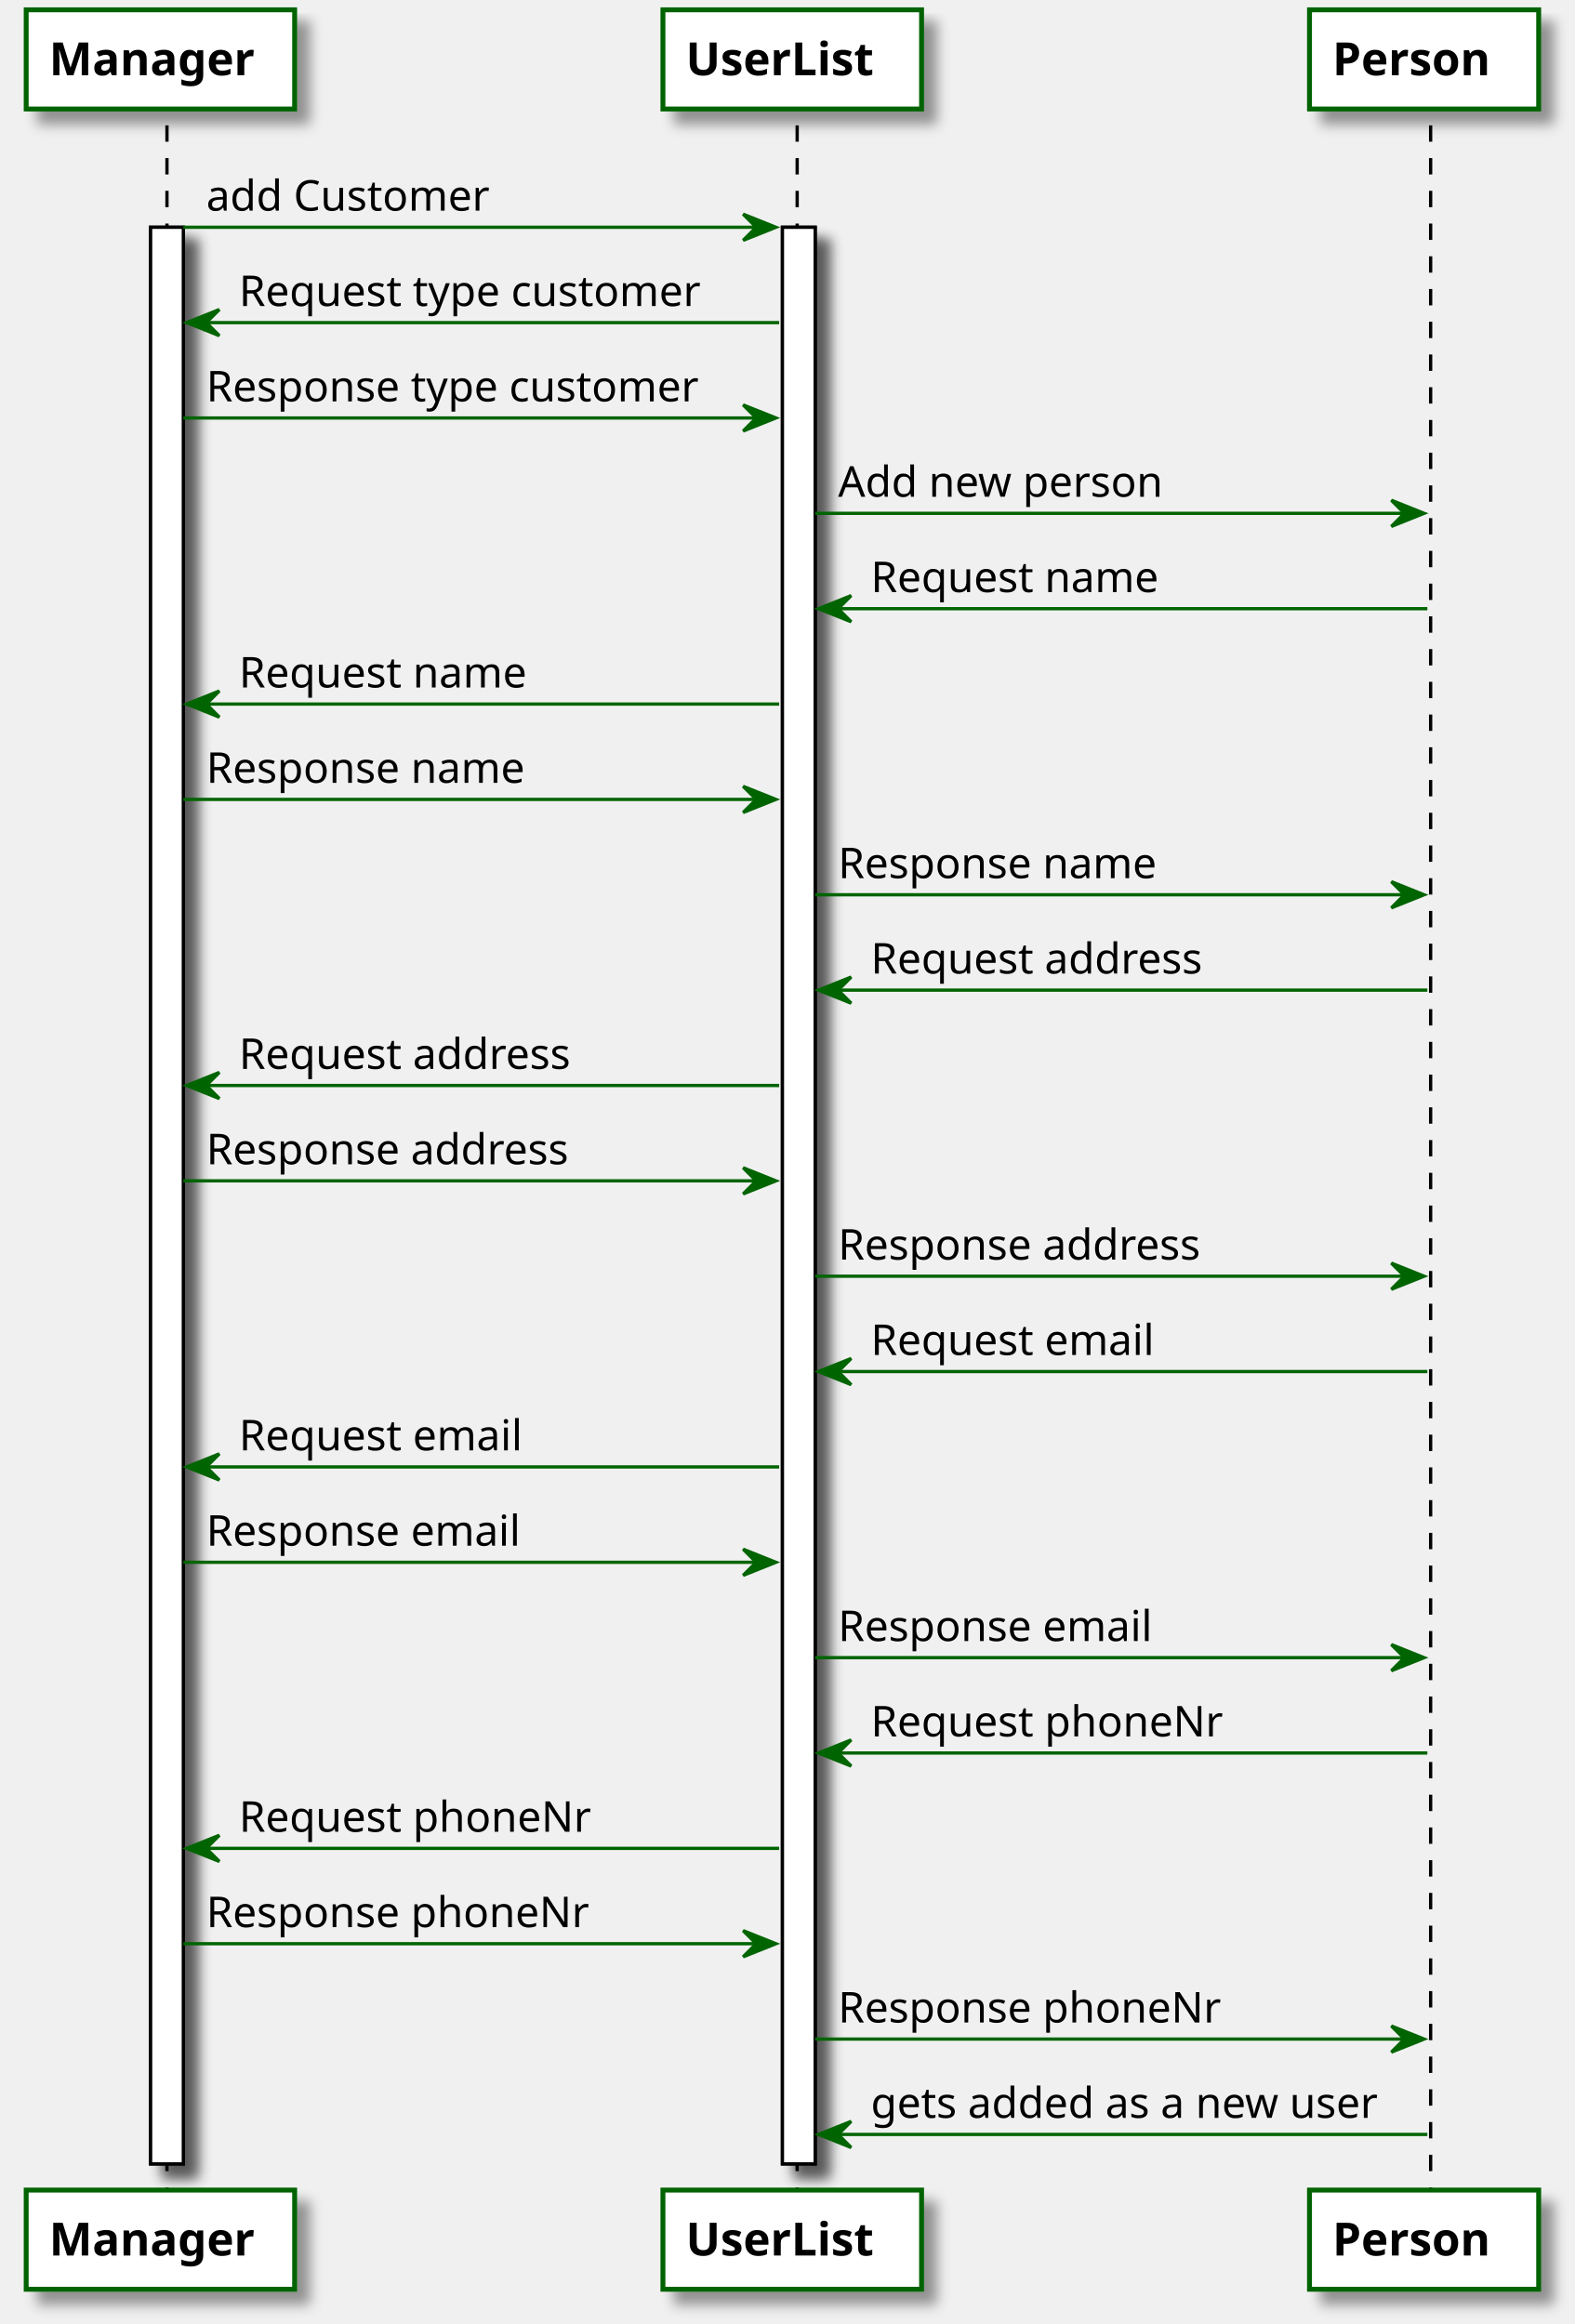
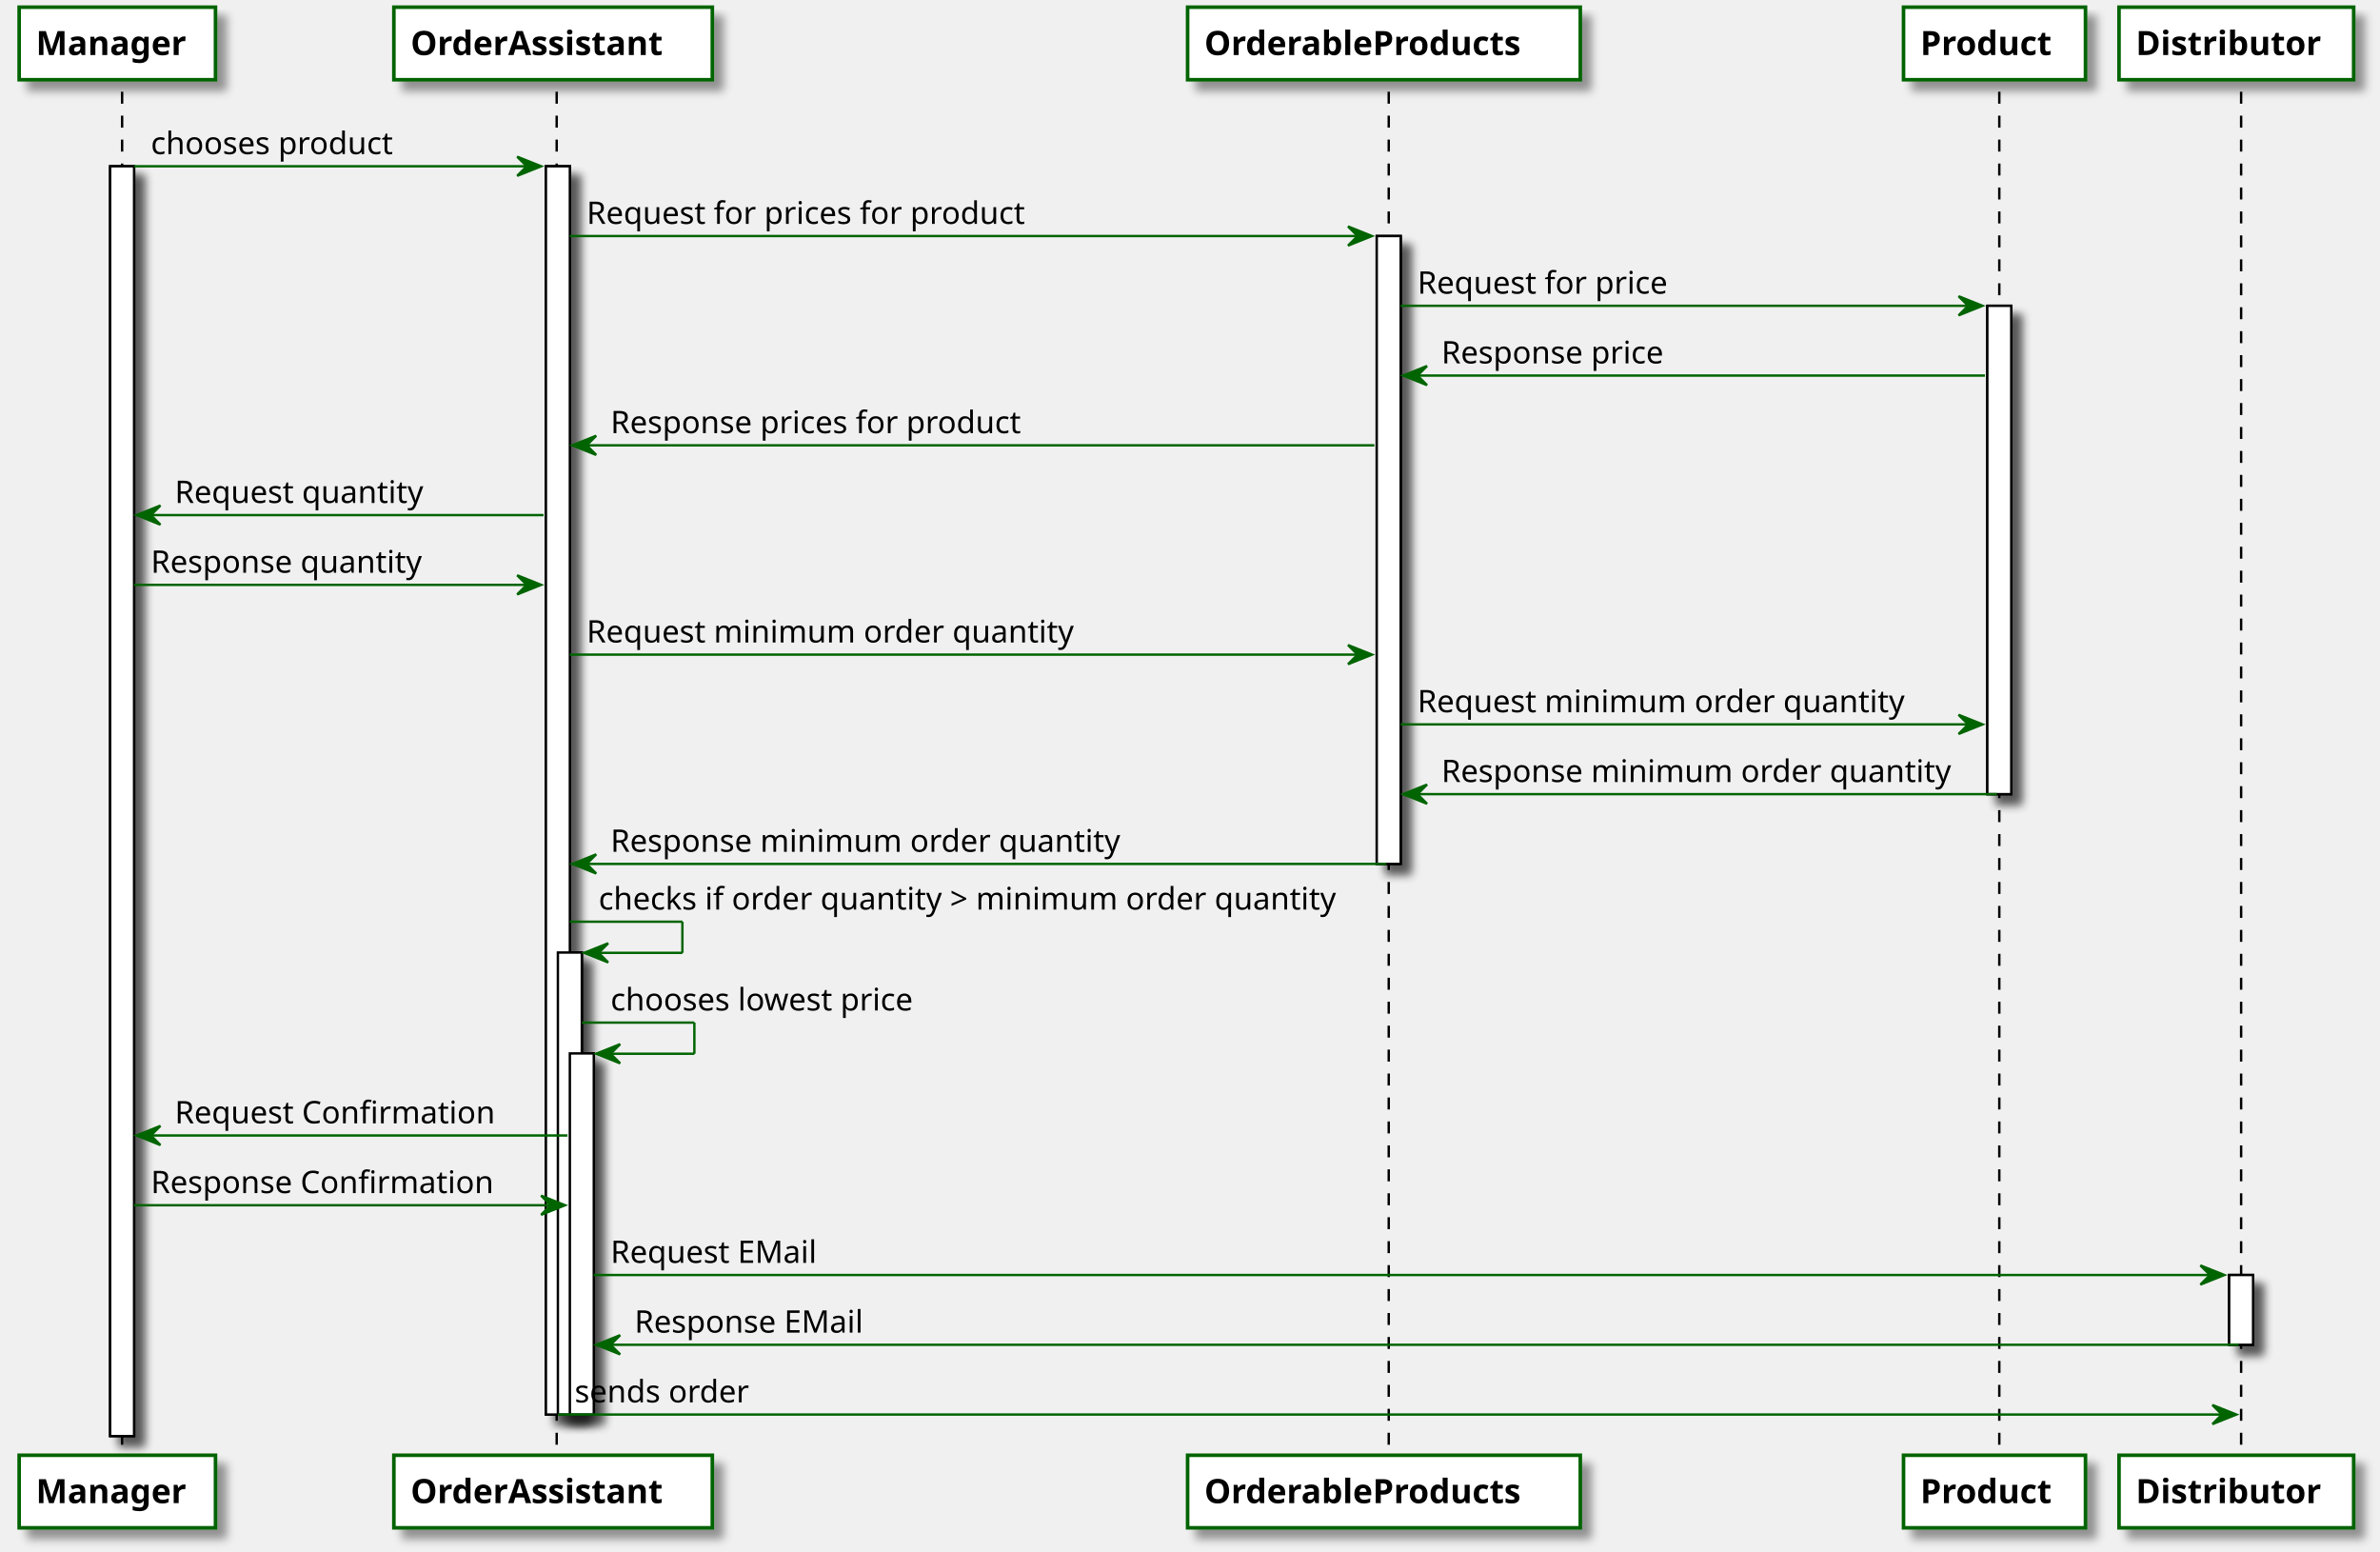
- <svg xmlns="http://www.w3.org/2000/svg" contentScriptType="application/ecmascript" contentStyleType="text/css" height="710px" preserveAspectRatio="none" style="width:481px;height:710px;" version="1.1" viewBox="0 0 481 710" width="481px" zoomAndPan="magnify">
+ <svg xmlns="http://www.w3.org/2000/svg" contentScriptType="application/ecmascript" contentStyleType="text/css" height="648px" preserveAspectRatio="none" style="width:994px;height:648px;" version="1.1" viewBox="0 0 994 648" width="994px" zoomAndPan="magnify">
  <defs>
-     <filter height="300%" id="f1flb388novt7z" width="300%" x="-1" y="-1">
+     <filter height="300%" id="f13x9dkbhapqcf" width="300%" x="-1" y="-1">
      <feGaussianBlur result="blurOut" stdDeviation="2.0" />
      <feColorMatrix in="blurOut" result="blurOut2" type="matrix" values="0 0 0 0 0 0 0 0 0 0 0 0 0 0 0 0 0 0 .4 0" />
      <feOffset dx="4.0" dy="4.0" in="blurOut2" result="blurOut3" />
      <feBlend in="SourceGraphic" in2="blurOut3" mode="normal" />
    </filter>
  </defs>
  <g>
-     <rect fill="#FFFFFF" filter="url(#f1flb388novt7z)" height="591.656" style="stroke: #000000; stroke-width: 1.0;" width="10" x="46" y="69.43" />
-     <rect fill="#FFFFFF" filter="url(#f1flb388novt7z)" height="591.656" style="stroke: #000000; stroke-width: 1.0;" width="10" x="239" y="69.43" />
-     <line style="stroke: #000000; stroke-width: 1.0; stroke-dasharray: 5.0,5.0;" x1="51" x2="51" y1="38.297" y2="670.086" />
-     <line style="stroke: #000000; stroke-width: 1.0; stroke-dasharray: 5.0,5.0;" x1="243.5" x2="243.5" y1="38.297" y2="670.086" />
-     <line style="stroke: #000000; stroke-width: 1.0; stroke-dasharray: 5.0,5.0;" x1="437" x2="437" y1="38.297" y2="670.086" />
-     <rect fill="#FFFFFF" filter="url(#f1flb388novt7z)" height="30.297" style="stroke: #006400; stroke-width: 1.5;" width="82" x="8" y="3" />
+     <rect fill="#FFFFFF" filter="url(#f13x9dkbhapqcf)" height="530.258" style="stroke: #000000; stroke-width: 1.0;" width="10" x="46" y="69.43" />
+     <rect fill="#FFFFFF" filter="url(#f13x9dkbhapqcf)" height="521.258" style="stroke: #000000; stroke-width: 1.0;" width="10" x="228" y="69.43" />
+     <rect fill="#FFFFFF" filter="url(#f13x9dkbhapqcf)" height="192.93" style="stroke: #000000; stroke-width: 1.0;" width="10" x="233" y="397.758" />
+     <rect fill="#FFFFFF" filter="url(#f13x9dkbhapqcf)" height="150.797" style="stroke: #000000; stroke-width: 1.0;" width="10" x="238" y="439.891" />
+     <rect fill="#FFFFFF" filter="url(#f13x9dkbhapqcf)" height="262.195" style="stroke: #000000; stroke-width: 1.0;" width="10" x="575" y="98.562" />
+     <rect fill="#FFFFFF" filter="url(#f13x9dkbhapqcf)" height="203.93" style="stroke: #000000; stroke-width: 1.0;" width="10" x="830" y="127.695" />
+     <rect fill="#FFFFFF" filter="url(#f13x9dkbhapqcf)" height="29.133" style="stroke: #000000; stroke-width: 1.0;" width="10" x="931" y="532.422" />
+     <line style="stroke: #000000; stroke-width: 1.0; stroke-dasharray: 5.0,5.0;" x1="51" x2="51" y1="38.297" y2="608.688" />
+     <line style="stroke: #000000; stroke-width: 1.0; stroke-dasharray: 5.0,5.0;" x1="232.5" x2="232.5" y1="38.297" y2="608.688" />
+     <line style="stroke: #000000; stroke-width: 1.0; stroke-dasharray: 5.0,5.0;" x1="580" x2="580" y1="38.297" y2="608.688" />
+     <line style="stroke: #000000; stroke-width: 1.0; stroke-dasharray: 5.0,5.0;" x1="835" x2="835" y1="38.297" y2="608.688" />
+     <line style="stroke: #000000; stroke-width: 1.0; stroke-dasharray: 5.0,5.0;" x1="936" x2="936" y1="38.297" y2="608.688" />
+     <rect fill="#FFFFFF" filter="url(#f13x9dkbhapqcf)" height="30.297" style="stroke: #006400; stroke-width: 1.5;" width="82" x="8" y="3" />
    <text fill="#000000" font-family="sans-serif" font-size="14" font-weight="bold" lengthAdjust="spacingAndGlyphs" textLength="68" x="15" y="22.995">Manager</text>
-     <rect fill="#FFFFFF" filter="url(#f1flb388novt7z)" height="30.297" style="stroke: #006400; stroke-width: 1.5;" width="82" x="8" y="669.086" />
-     <text fill="#000000" font-family="sans-serif" font-size="14" font-weight="bold" lengthAdjust="spacingAndGlyphs" textLength="68" x="15" y="689.081">Manager</text>
-     <rect fill="#FFFFFF" filter="url(#f1flb388novt7z)" height="30.297" style="stroke: #006400; stroke-width: 1.5;" width="79" x="202.5" y="3" />
-     <text fill="#000000" font-family="sans-serif" font-size="14" font-weight="bold" lengthAdjust="spacingAndGlyphs" textLength="65" x="209.5" y="22.995">UserList</text>
-     <rect fill="#FFFFFF" filter="url(#f1flb388novt7z)" height="30.297" style="stroke: #006400; stroke-width: 1.5;" width="79" x="202.5" y="669.086" />
-     <text fill="#000000" font-family="sans-serif" font-size="14" font-weight="bold" lengthAdjust="spacingAndGlyphs" textLength="65" x="209.5" y="689.081">UserList</text>
-     <rect fill="#FFFFFF" filter="url(#f1flb388novt7z)" height="30.297" style="stroke: #006400; stroke-width: 1.5;" width="70" x="400" y="3" />
-     <text fill="#000000" font-family="sans-serif" font-size="14" font-weight="bold" lengthAdjust="spacingAndGlyphs" textLength="56" x="407" y="22.995">Person</text>
-     <rect fill="#FFFFFF" filter="url(#f1flb388novt7z)" height="30.297" style="stroke: #006400; stroke-width: 1.5;" width="70" x="400" y="669.086" />
-     <text fill="#000000" font-family="sans-serif" font-size="14" font-weight="bold" lengthAdjust="spacingAndGlyphs" textLength="56" x="407" y="689.081">Person</text>
-     <rect fill="#FFFFFF" filter="url(#f1flb388novt7z)" height="591.656" style="stroke: #000000; stroke-width: 1.0;" width="10" x="46" y="69.43" />
-     <rect fill="#FFFFFF" filter="url(#f1flb388novt7z)" height="591.656" style="stroke: #000000; stroke-width: 1.0;" width="10" x="239" y="69.43" />
-     <polygon fill="#006400" points="227,65.43,237,69.43,227,73.43,231,69.43" style="stroke: #006400; stroke-width: 1.0;" />
-     <line style="stroke: #006400; stroke-width: 1.0;" x1="56" x2="233" y1="69.43" y2="69.43" />
-     <text fill="#000000" font-family="sans-serif" font-size="13" lengthAdjust="spacingAndGlyphs" textLength="91" x="63" y="64.364">add Customer</text>
-     <polygon fill="#006400" points="67,94.562,57,98.562,67,102.562,63,98.562" style="stroke: #006400; stroke-width: 1.0;" />
-     <line style="stroke: #006400; stroke-width: 1.0;" x1="61" x2="238" y1="98.562" y2="98.562" />
-     <text fill="#000000" font-family="sans-serif" font-size="13" lengthAdjust="spacingAndGlyphs" textLength="149" x="73" y="93.497">Request type customer</text>
-     <polygon fill="#006400" points="227,123.695,237,127.695,227,131.695,231,127.695" style="stroke: #006400; stroke-width: 1.0;" />
-     <line style="stroke: #006400; stroke-width: 1.0;" x1="56" x2="233" y1="127.695" y2="127.695" />
-     <text fill="#000000" font-family="sans-serif" font-size="13" lengthAdjust="spacingAndGlyphs" textLength="159" x="63" y="122.629">Response type customer</text>
-     <polygon fill="#006400" points="425,152.828,435,156.828,425,160.828,429,156.828" style="stroke: #006400; stroke-width: 1.0;" />
-     <line style="stroke: #006400; stroke-width: 1.0;" x1="249" x2="431" y1="156.828" y2="156.828" />
-     <text fill="#000000" font-family="sans-serif" font-size="13" lengthAdjust="spacingAndGlyphs" textLength="102" x="256" y="151.762">Add new person</text>
-     <polygon fill="#006400" points="260,181.961,250,185.961,260,189.961,256,185.961" style="stroke: #006400; stroke-width: 1.0;" />
-     <line style="stroke: #006400; stroke-width: 1.0;" x1="254" x2="436" y1="185.961" y2="185.961" />
-     <text fill="#000000" font-family="sans-serif" font-size="13" lengthAdjust="spacingAndGlyphs" textLength="93" x="266" y="180.895">Request name</text>
+     <rect fill="#FFFFFF" filter="url(#f13x9dkbhapqcf)" height="30.297" style="stroke: #006400; stroke-width: 1.5;" width="82" x="8" y="607.688" />
+     <text fill="#000000" font-family="sans-serif" font-size="14" font-weight="bold" lengthAdjust="spacingAndGlyphs" textLength="68" x="15" y="627.683">Manager</text>
+     <rect fill="#FFFFFF" filter="url(#f13x9dkbhapqcf)" height="30.297" style="stroke: #006400; stroke-width: 1.5;" width="133" x="164.5" y="3" />
+     <text fill="#000000" font-family="sans-serif" font-size="14" font-weight="bold" lengthAdjust="spacingAndGlyphs" textLength="119" x="171.5" y="22.995">OrderAssistant</text>
+     <rect fill="#FFFFFF" filter="url(#f13x9dkbhapqcf)" height="30.297" style="stroke: #006400; stroke-width: 1.5;" width="133" x="164.5" y="607.688" />
+     <text fill="#000000" font-family="sans-serif" font-size="14" font-weight="bold" lengthAdjust="spacingAndGlyphs" textLength="119" x="171.5" y="627.683">OrderAssistant</text>
+     <rect fill="#FFFFFF" filter="url(#f13x9dkbhapqcf)" height="30.297" style="stroke: #006400; stroke-width: 1.5;" width="164" x="496" y="3" />
+     <text fill="#000000" font-family="sans-serif" font-size="14" font-weight="bold" lengthAdjust="spacingAndGlyphs" textLength="150" x="503" y="22.995">OrderableProducts</text>
+     <rect fill="#FFFFFF" filter="url(#f13x9dkbhapqcf)" height="30.297" style="stroke: #006400; stroke-width: 1.5;" width="164" x="496" y="607.688" />
+     <text fill="#000000" font-family="sans-serif" font-size="14" font-weight="bold" lengthAdjust="spacingAndGlyphs" textLength="150" x="503" y="627.683">OrderableProducts</text>
+     <rect fill="#FFFFFF" filter="url(#f13x9dkbhapqcf)" height="30.297" style="stroke: #006400; stroke-width: 1.5;" width="76" x="795" y="3" />
+     <text fill="#000000" font-family="sans-serif" font-size="14" font-weight="bold" lengthAdjust="spacingAndGlyphs" textLength="62" x="802" y="22.995">Product</text>
+     <rect fill="#FFFFFF" filter="url(#f13x9dkbhapqcf)" height="30.297" style="stroke: #006400; stroke-width: 1.5;" width="76" x="795" y="607.688" />
+     <text fill="#000000" font-family="sans-serif" font-size="14" font-weight="bold" lengthAdjust="spacingAndGlyphs" textLength="62" x="802" y="627.683">Product</text>
+     <rect fill="#FFFFFF" filter="url(#f13x9dkbhapqcf)" height="30.297" style="stroke: #006400; stroke-width: 1.5;" width="98" x="885" y="3" />
+     <text fill="#000000" font-family="sans-serif" font-size="14" font-weight="bold" lengthAdjust="spacingAndGlyphs" textLength="84" x="892" y="22.995">Distributor</text>
+     <rect fill="#FFFFFF" filter="url(#f13x9dkbhapqcf)" height="30.297" style="stroke: #006400; stroke-width: 1.5;" width="98" x="885" y="607.688" />
+     <text fill="#000000" font-family="sans-serif" font-size="14" font-weight="bold" lengthAdjust="spacingAndGlyphs" textLength="84" x="892" y="627.683">Distributor</text>
+     <rect fill="#FFFFFF" filter="url(#f13x9dkbhapqcf)" height="530.258" style="stroke: #000000; stroke-width: 1.0;" width="10" x="46" y="69.43" />
+     <rect fill="#FFFFFF" filter="url(#f13x9dkbhapqcf)" height="521.258" style="stroke: #000000; stroke-width: 1.0;" width="10" x="228" y="69.43" />
+     <rect fill="#FFFFFF" filter="url(#f13x9dkbhapqcf)" height="192.93" style="stroke: #000000; stroke-width: 1.0;" width="10" x="233" y="397.758" />
+     <rect fill="#FFFFFF" filter="url(#f13x9dkbhapqcf)" height="150.797" style="stroke: #000000; stroke-width: 1.0;" width="10" x="238" y="439.891" />
+     <rect fill="#FFFFFF" filter="url(#f13x9dkbhapqcf)" height="262.195" style="stroke: #000000; stroke-width: 1.0;" width="10" x="575" y="98.562" />
+     <rect fill="#FFFFFF" filter="url(#f13x9dkbhapqcf)" height="203.93" style="stroke: #000000; stroke-width: 1.0;" width="10" x="830" y="127.695" />
+     <rect fill="#FFFFFF" filter="url(#f13x9dkbhapqcf)" height="29.133" style="stroke: #000000; stroke-width: 1.0;" width="10" x="931" y="532.422" />
+     <polygon fill="#006400" points="216,65.43,226,69.43,216,73.43,220,69.43" style="stroke: #006400; stroke-width: 1.0;" />
+     <line style="stroke: #006400; stroke-width: 1.0;" x1="56" x2="222" y1="69.43" y2="69.43" />
+     <text fill="#000000" font-family="sans-serif" font-size="13" lengthAdjust="spacingAndGlyphs" textLength="106" x="63" y="64.364">chooses product</text>
+     <polygon fill="#006400" points="563,94.562,573,98.562,563,102.562,567,98.562" style="stroke: #006400; stroke-width: 1.0;" />
+     <line style="stroke: #006400; stroke-width: 1.0;" x1="238" x2="569" y1="98.562" y2="98.562" />
+     <text fill="#000000" font-family="sans-serif" font-size="13" lengthAdjust="spacingAndGlyphs" textLength="189" x="245" y="93.497">Request for prices for product</text>
+     <polygon fill="#006400" points="818,123.695,828,127.695,818,131.695,822,127.695" style="stroke: #006400; stroke-width: 1.0;" />
+     <line style="stroke: #006400; stroke-width: 1.0;" x1="585" x2="824" y1="127.695" y2="127.695" />
+     <text fill="#000000" font-family="sans-serif" font-size="13" lengthAdjust="spacingAndGlyphs" textLength="108" x="592" y="122.629">Request for price</text>
+     <polygon fill="#006400" points="596,152.828,586,156.828,596,160.828,592,156.828" style="stroke: #006400; stroke-width: 1.0;" />
+     <line style="stroke: #006400; stroke-width: 1.0;" x1="590" x2="829" y1="156.828" y2="156.828" />
+     <text fill="#000000" font-family="sans-serif" font-size="13" lengthAdjust="spacingAndGlyphs" textLength="97" x="602" y="151.762">Response price</text>
+     <polygon fill="#006400" points="249,181.961,239,185.961,249,189.961,245,185.961" style="stroke: #006400; stroke-width: 1.0;" />
+     <line style="stroke: #006400; stroke-width: 1.0;" x1="243" x2="574" y1="185.961" y2="185.961" />
+     <text fill="#000000" font-family="sans-serif" font-size="13" lengthAdjust="spacingAndGlyphs" textLength="178" x="255" y="180.895">Response prices for product</text>
    <polygon fill="#006400" points="67,211.094,57,215.094,67,219.094,63,215.094" style="stroke: #006400; stroke-width: 1.0;" />
-     <line style="stroke: #006400; stroke-width: 1.0;" x1="61" x2="238" y1="215.094" y2="215.094" />
-     <text fill="#000000" font-family="sans-serif" font-size="13" lengthAdjust="spacingAndGlyphs" textLength="93" x="73" y="210.028">Request name</text>
-     <polygon fill="#006400" points="227,240.227,237,244.227,227,248.227,231,244.227" style="stroke: #006400; stroke-width: 1.0;" />
-     <line style="stroke: #006400; stroke-width: 1.0;" x1="56" x2="233" y1="244.227" y2="244.227" />
-     <text fill="#000000" font-family="sans-serif" font-size="13" lengthAdjust="spacingAndGlyphs" textLength="103" x="63" y="239.161">Response name</text>
-     <polygon fill="#006400" points="425,269.359,435,273.359,425,277.359,429,273.359" style="stroke: #006400; stroke-width: 1.0;" />
-     <line style="stroke: #006400; stroke-width: 1.0;" x1="249" x2="431" y1="273.359" y2="273.359" />
-     <text fill="#000000" font-family="sans-serif" font-size="13" lengthAdjust="spacingAndGlyphs" textLength="103" x="256" y="268.293">Response name</text>
-     <polygon fill="#006400" points="260,298.492,250,302.492,260,306.492,256,302.492" style="stroke: #006400; stroke-width: 1.0;" />
-     <line style="stroke: #006400; stroke-width: 1.0;" x1="254" x2="436" y1="302.492" y2="302.492" />
-     <text fill="#000000" font-family="sans-serif" font-size="13" lengthAdjust="spacingAndGlyphs" textLength="107" x="266" y="297.426">Request address</text>
-     <polygon fill="#006400" points="67,327.625,57,331.625,67,335.625,63,331.625" style="stroke: #006400; stroke-width: 1.0;" />
-     <line style="stroke: #006400; stroke-width: 1.0;" x1="61" x2="238" y1="331.625" y2="331.625" />
-     <text fill="#000000" font-family="sans-serif" font-size="13" lengthAdjust="spacingAndGlyphs" textLength="107" x="73" y="326.559">Request address</text>
-     <polygon fill="#006400" points="227,356.758,237,360.758,227,364.758,231,360.758" style="stroke: #006400; stroke-width: 1.0;" />
-     <line style="stroke: #006400; stroke-width: 1.0;" x1="56" x2="233" y1="360.758" y2="360.758" />
-     <text fill="#000000" font-family="sans-serif" font-size="13" lengthAdjust="spacingAndGlyphs" textLength="117" x="63" y="355.692">Response address</text>
-     <polygon fill="#006400" points="425,385.891,435,389.891,425,393.891,429,389.891" style="stroke: #006400; stroke-width: 1.0;" />
-     <line style="stroke: #006400; stroke-width: 1.0;" x1="249" x2="431" y1="389.891" y2="389.891" />
-     <text fill="#000000" font-family="sans-serif" font-size="13" lengthAdjust="spacingAndGlyphs" textLength="117" x="256" y="384.825">Response address</text>
-     <polygon fill="#006400" points="260,415.023,250,419.023,260,423.023,256,419.023" style="stroke: #006400; stroke-width: 1.0;" />
-     <line style="stroke: #006400; stroke-width: 1.0;" x1="254" x2="436" y1="419.023" y2="419.023" />
-     <text fill="#000000" font-family="sans-serif" font-size="13" lengthAdjust="spacingAndGlyphs" textLength="91" x="266" y="413.957">Request email</text>
-     <polygon fill="#006400" points="67,444.156,57,448.156,67,452.156,63,448.156" style="stroke: #006400; stroke-width: 1.0;" />
-     <line style="stroke: #006400; stroke-width: 1.0;" x1="61" x2="238" y1="448.156" y2="448.156" />
-     <text fill="#000000" font-family="sans-serif" font-size="13" lengthAdjust="spacingAndGlyphs" textLength="91" x="73" y="443.09">Request email</text>
-     <polygon fill="#006400" points="227,473.289,237,477.289,227,481.289,231,477.289" style="stroke: #006400; stroke-width: 1.0;" />
-     <line style="stroke: #006400; stroke-width: 1.0;" x1="56" x2="233" y1="477.289" y2="477.289" />
-     <text fill="#000000" font-family="sans-serif" font-size="13" lengthAdjust="spacingAndGlyphs" textLength="101" x="63" y="472.223">Response email</text>
-     <polygon fill="#006400" points="425,502.422,435,506.422,425,510.422,429,506.422" style="stroke: #006400; stroke-width: 1.0;" />
-     <line style="stroke: #006400; stroke-width: 1.0;" x1="249" x2="431" y1="506.422" y2="506.422" />
-     <text fill="#000000" font-family="sans-serif" font-size="13" lengthAdjust="spacingAndGlyphs" textLength="101" x="256" y="501.356">Response email</text>
-     <polygon fill="#006400" points="260,531.555,250,535.555,260,539.555,256,535.555" style="stroke: #006400; stroke-width: 1.0;" />
-     <line style="stroke: #006400; stroke-width: 1.0;" x1="254" x2="436" y1="535.555" y2="535.555" />
-     <text fill="#000000" font-family="sans-serif" font-size="13" lengthAdjust="spacingAndGlyphs" textLength="111" x="266" y="530.489">Request phoneNr</text>
-     <polygon fill="#006400" points="67,560.688,57,564.688,67,568.688,63,564.688" style="stroke: #006400; stroke-width: 1.0;" />
-     <line style="stroke: #006400; stroke-width: 1.0;" x1="61" x2="238" y1="564.688" y2="564.688" />
-     <text fill="#000000" font-family="sans-serif" font-size="13" lengthAdjust="spacingAndGlyphs" textLength="111" x="73" y="559.622">Request phoneNr</text>
-     <polygon fill="#006400" points="227,589.82,237,593.82,227,597.82,231,593.82" style="stroke: #006400; stroke-width: 1.0;" />
-     <line style="stroke: #006400; stroke-width: 1.0;" x1="56" x2="233" y1="593.82" y2="593.82" />
-     <text fill="#000000" font-family="sans-serif" font-size="13" lengthAdjust="spacingAndGlyphs" textLength="121" x="63" y="588.754">Response phoneNr</text>
-     <polygon fill="#006400" points="425,618.953,435,622.953,425,626.953,429,622.953" style="stroke: #006400; stroke-width: 1.0;" />
-     <line style="stroke: #006400; stroke-width: 1.0;" x1="249" x2="431" y1="622.953" y2="622.953" />
-     <text fill="#000000" font-family="sans-serif" font-size="13" lengthAdjust="spacingAndGlyphs" textLength="121" x="256" y="617.887">Response phoneNr</text>
-     <polygon fill="#006400" points="260,648.086,250,652.086,260,656.086,256,652.086" style="stroke: #006400; stroke-width: 1.0;" />
-     <line style="stroke: #006400; stroke-width: 1.0;" x1="254" x2="436" y1="652.086" y2="652.086" />
-     <text fill="#000000" font-family="sans-serif" font-size="13" lengthAdjust="spacingAndGlyphs" textLength="164" x="266" y="647.02">gets added as a new user</text>
+     <line style="stroke: #006400; stroke-width: 1.0;" x1="61" x2="227" y1="215.094" y2="215.094" />
+     <text fill="#000000" font-family="sans-serif" font-size="13" lengthAdjust="spacingAndGlyphs" textLength="108" x="73" y="210.028">Request quantity</text>
+     <polygon fill="#006400" points="216,240.227,226,244.227,216,248.227,220,244.227" style="stroke: #006400; stroke-width: 1.0;" />
+     <line style="stroke: #006400; stroke-width: 1.0;" x1="56" x2="222" y1="244.227" y2="244.227" />
+     <text fill="#000000" font-family="sans-serif" font-size="13" lengthAdjust="spacingAndGlyphs" textLength="118" x="63" y="239.161">Response quantity</text>
+     <polygon fill="#006400" points="563,269.359,573,273.359,563,277.359,567,273.359" style="stroke: #006400; stroke-width: 1.0;" />
+     <line style="stroke: #006400; stroke-width: 1.0;" x1="238" x2="569" y1="273.359" y2="273.359" />
+     <text fill="#000000" font-family="sans-serif" font-size="13" lengthAdjust="spacingAndGlyphs" textLength="211" x="245" y="268.293">Request minimum order quantity</text>
+     <polygon fill="#006400" points="818,298.492,828,302.492,818,306.492,822,302.492" style="stroke: #006400; stroke-width: 1.0;" />
+     <line style="stroke: #006400; stroke-width: 1.0;" x1="585" x2="824" y1="302.492" y2="302.492" />
+     <text fill="#000000" font-family="sans-serif" font-size="13" lengthAdjust="spacingAndGlyphs" textLength="211" x="592" y="297.426">Request minimum order quantity</text>
+     <polygon fill="#006400" points="596,327.625,586,331.625,596,335.625,592,331.625" style="stroke: #006400; stroke-width: 1.0;" />
+     <line style="stroke: #006400; stroke-width: 1.0;" x1="590" x2="834" y1="331.625" y2="331.625" />
+     <text fill="#000000" font-family="sans-serif" font-size="13" lengthAdjust="spacingAndGlyphs" textLength="221" x="602" y="326.559">Response minimum order quantity</text>
+     <polygon fill="#006400" points="249,356.758,239,360.758,249,364.758,245,360.758" style="stroke: #006400; stroke-width: 1.0;" />
+     <line style="stroke: #006400; stroke-width: 1.0;" x1="243" x2="579" y1="360.758" y2="360.758" />
+     <text fill="#000000" font-family="sans-serif" font-size="13" lengthAdjust="spacingAndGlyphs" textLength="221" x="255" y="355.692">Response minimum order quantity</text>
+     <line style="stroke: #006400; stroke-width: 1.0;" x1="238" x2="285" y1="384.891" y2="384.891" />
+     <line style="stroke: #006400; stroke-width: 1.0;" x1="285" x2="285" y1="384.891" y2="397.891" />
+     <line style="stroke: #006400; stroke-width: 1.0;" x1="244" x2="285" y1="397.891" y2="397.891" />
+     <polygon fill="#006400" points="254,393.891,244,397.891,254,401.891,250,397.891" style="stroke: #006400; stroke-width: 1.0;" />
+     <text fill="#000000" font-family="sans-serif" font-size="13" lengthAdjust="spacingAndGlyphs" textLength="323" x="250" y="379.825">checks if order quantity &gt; minimum order quantity</text>
+     <line style="stroke: #006400; stroke-width: 1.0;" x1="243" x2="290" y1="427.023" y2="427.023" />
+     <line style="stroke: #006400; stroke-width: 1.0;" x1="290" x2="290" y1="427.023" y2="440.023" />
+     <line style="stroke: #006400; stroke-width: 1.0;" x1="249" x2="290" y1="440.023" y2="440.023" />
+     <polygon fill="#006400" points="259,436.023,249,440.023,259,444.023,255,440.023" style="stroke: #006400; stroke-width: 1.0;" />
+     <text fill="#000000" font-family="sans-serif" font-size="13" lengthAdjust="spacingAndGlyphs" textLength="132" x="255" y="421.957">chooses lowest price</text>
+     <polygon fill="#006400" points="67,470.156,57,474.156,67,478.156,63,474.156" style="stroke: #006400; stroke-width: 1.0;" />
+     <line style="stroke: #006400; stroke-width: 1.0;" x1="61" x2="237" y1="474.156" y2="474.156" />
+     <text fill="#000000" font-family="sans-serif" font-size="13" lengthAdjust="spacingAndGlyphs" textLength="138" x="73" y="469.09">Request Confirmation</text>
+     <polygon fill="#006400" points="226,499.289,236,503.289,226,507.289,230,503.289" style="stroke: #006400; stroke-width: 1.0;" />
+     <line style="stroke: #006400; stroke-width: 1.0;" x1="56" x2="232" y1="503.289" y2="503.289" />
+     <text fill="#000000" font-family="sans-serif" font-size="13" lengthAdjust="spacingAndGlyphs" textLength="148" x="63" y="498.223">Response Confirmation</text>
+     <polygon fill="#006400" points="919,528.422,929,532.422,919,536.422,923,532.422" style="stroke: #006400; stroke-width: 1.0;" />
+     <line style="stroke: #006400; stroke-width: 1.0;" x1="248" x2="925" y1="532.422" y2="532.422" />
+     <text fill="#000000" font-family="sans-serif" font-size="13" lengthAdjust="spacingAndGlyphs" textLength="89" x="255" y="527.356">Request EMail</text>
+     <polygon fill="#006400" points="259,557.555,249,561.555,259,565.555,255,561.555" style="stroke: #006400; stroke-width: 1.0;" />
+     <line style="stroke: #006400; stroke-width: 1.0;" x1="253" x2="935" y1="561.555" y2="561.555" />
+     <text fill="#000000" font-family="sans-serif" font-size="13" lengthAdjust="spacingAndGlyphs" textLength="99" x="265" y="556.489">Response EMail</text>
+     <polygon fill="#006400" points="924,586.688,934,590.688,924,594.688,928,590.688" style="stroke: #006400; stroke-width: 1.0;" />
+     <line style="stroke: #006400; stroke-width: 1.0;" x1="233" x2="930" y1="590.688" y2="590.688" />
+     <text fill="#000000" font-family="sans-serif" font-size="13" lengthAdjust="spacingAndGlyphs" textLength="76" x="240" y="585.622">sends order</text>
  </g>
</svg>
